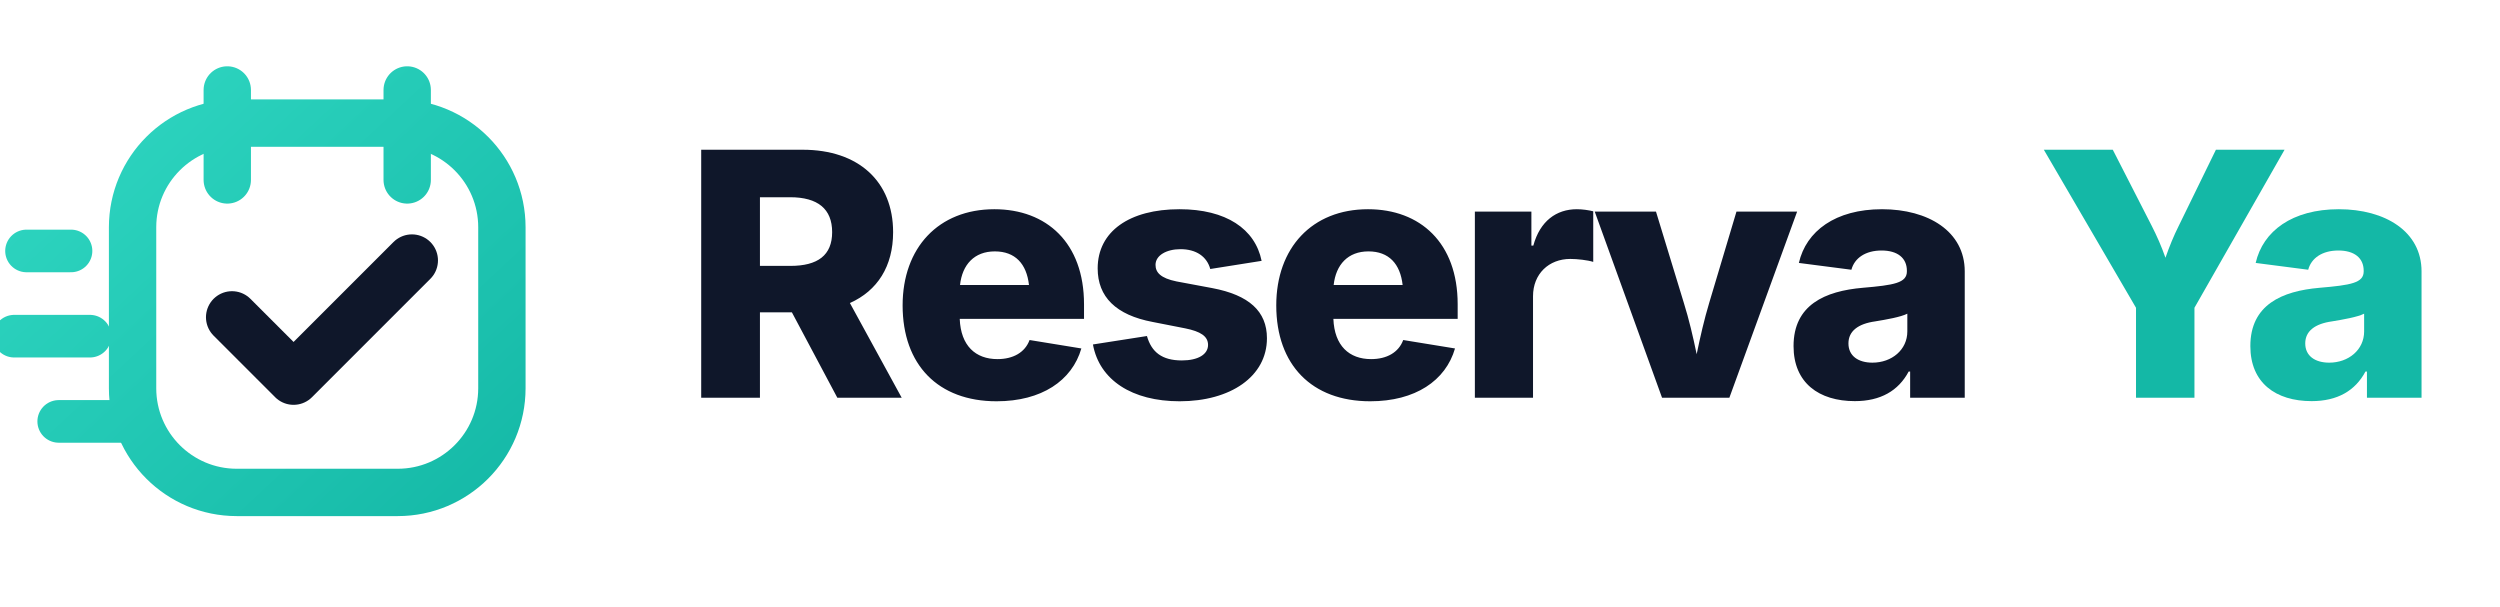
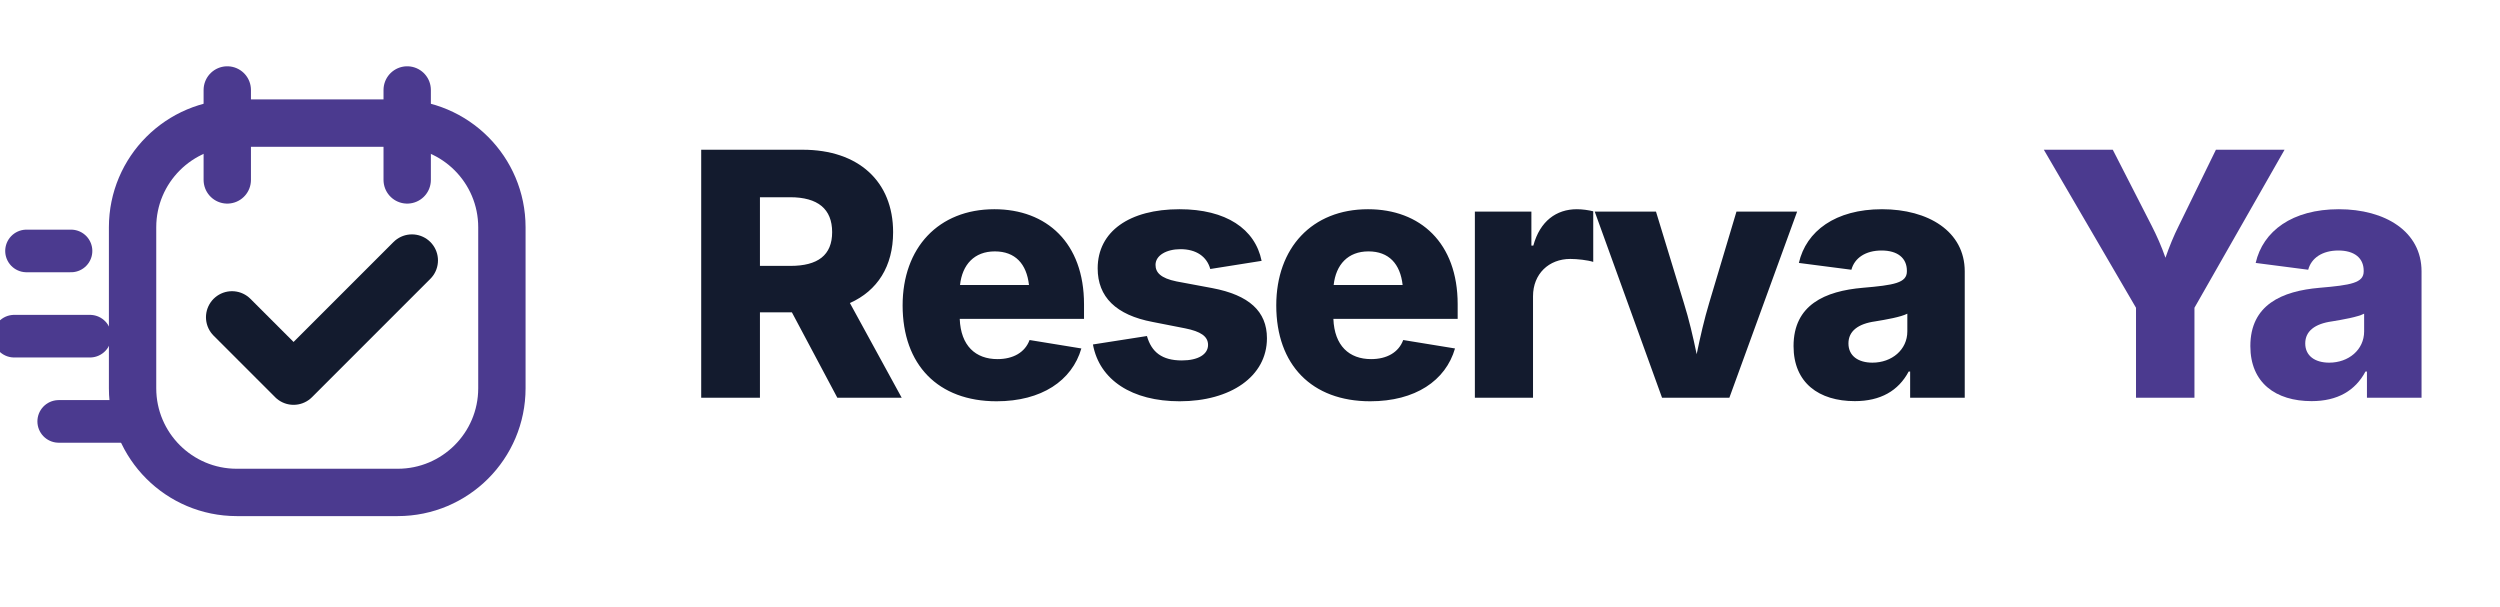
<svg xmlns="http://www.w3.org/2000/svg" viewBox="0 0 264 64" fill="none">
-   <defs>
-     <linearGradient id="reservaya-teal" x1="14" y1="9" x2="56" y2="54" gradientUnits="userSpaceOnUse">
-       <stop stop-color="#2DD4BF" />
-       <stop offset="1" stop-color="#14B8A6" />
-     </linearGradient>
-   </defs>
-   <path d="M7.5 26.5H2.8M9.5 35.5H1.5M14 44.5H6.2" stroke="url(#reservaya-teal)" stroke-width="4.5" stroke-linecap="round" />
-   <rect x="14" y="13" width="39" height="39" rx="11" stroke="url(#reservaya-teal)" stroke-width="5" />
-   <path d="M24 9.5V19M43 9.5V19" stroke="url(#reservaya-teal)" stroke-width="5" stroke-linecap="round" />
-   <path d="M24.5 33.5L31 40L43.5 27.5" stroke="#0F172A" stroke-width="5.5" stroke-linecap="round" stroke-linejoin="round" />
-   <text x="72" y="42" fill="#0F172A" font-family="Inter, Arial, sans-serif" font-size="36" font-weight="800" letter-spacing="-1.4">Reserva</text>
-   <text x="215" y="42" fill="#14B8A6" font-family="Inter, Arial, sans-serif" font-size="36" font-weight="800" letter-spacing="-1.4">Ya</text>
+   <path d="M7.5 26.5H2.8M9.5 35.5H1.5M14 44.5H6.2" stroke="#4b3a8f" stroke-width="4.5" stroke-linecap="round" />
+   <rect x="14" y="13" width="39" height="39" rx="11" stroke="#4b3a8f" stroke-width="5" />
+   <path d="M24 9.5V19M43 9.5V19" stroke="#4b3a8f" stroke-width="5" stroke-linecap="round" />
+   <path d="M24.5 33.5L31 40L43.5 27.5" stroke="#131b2e" stroke-width="5.5" stroke-linecap="round" stroke-linejoin="round" />
+   <text x="72" y="42" fill="#131b2e" font-family="Inter, Arial, sans-serif" font-size="36" font-weight="800" letter-spacing="-1.4">Reserva</text>
+   <text x="215" y="42" fill="#4b3a8f" font-family="Inter, Arial, sans-serif" font-size="36" font-weight="800" letter-spacing="-1.4">Ya</text>
</svg>
